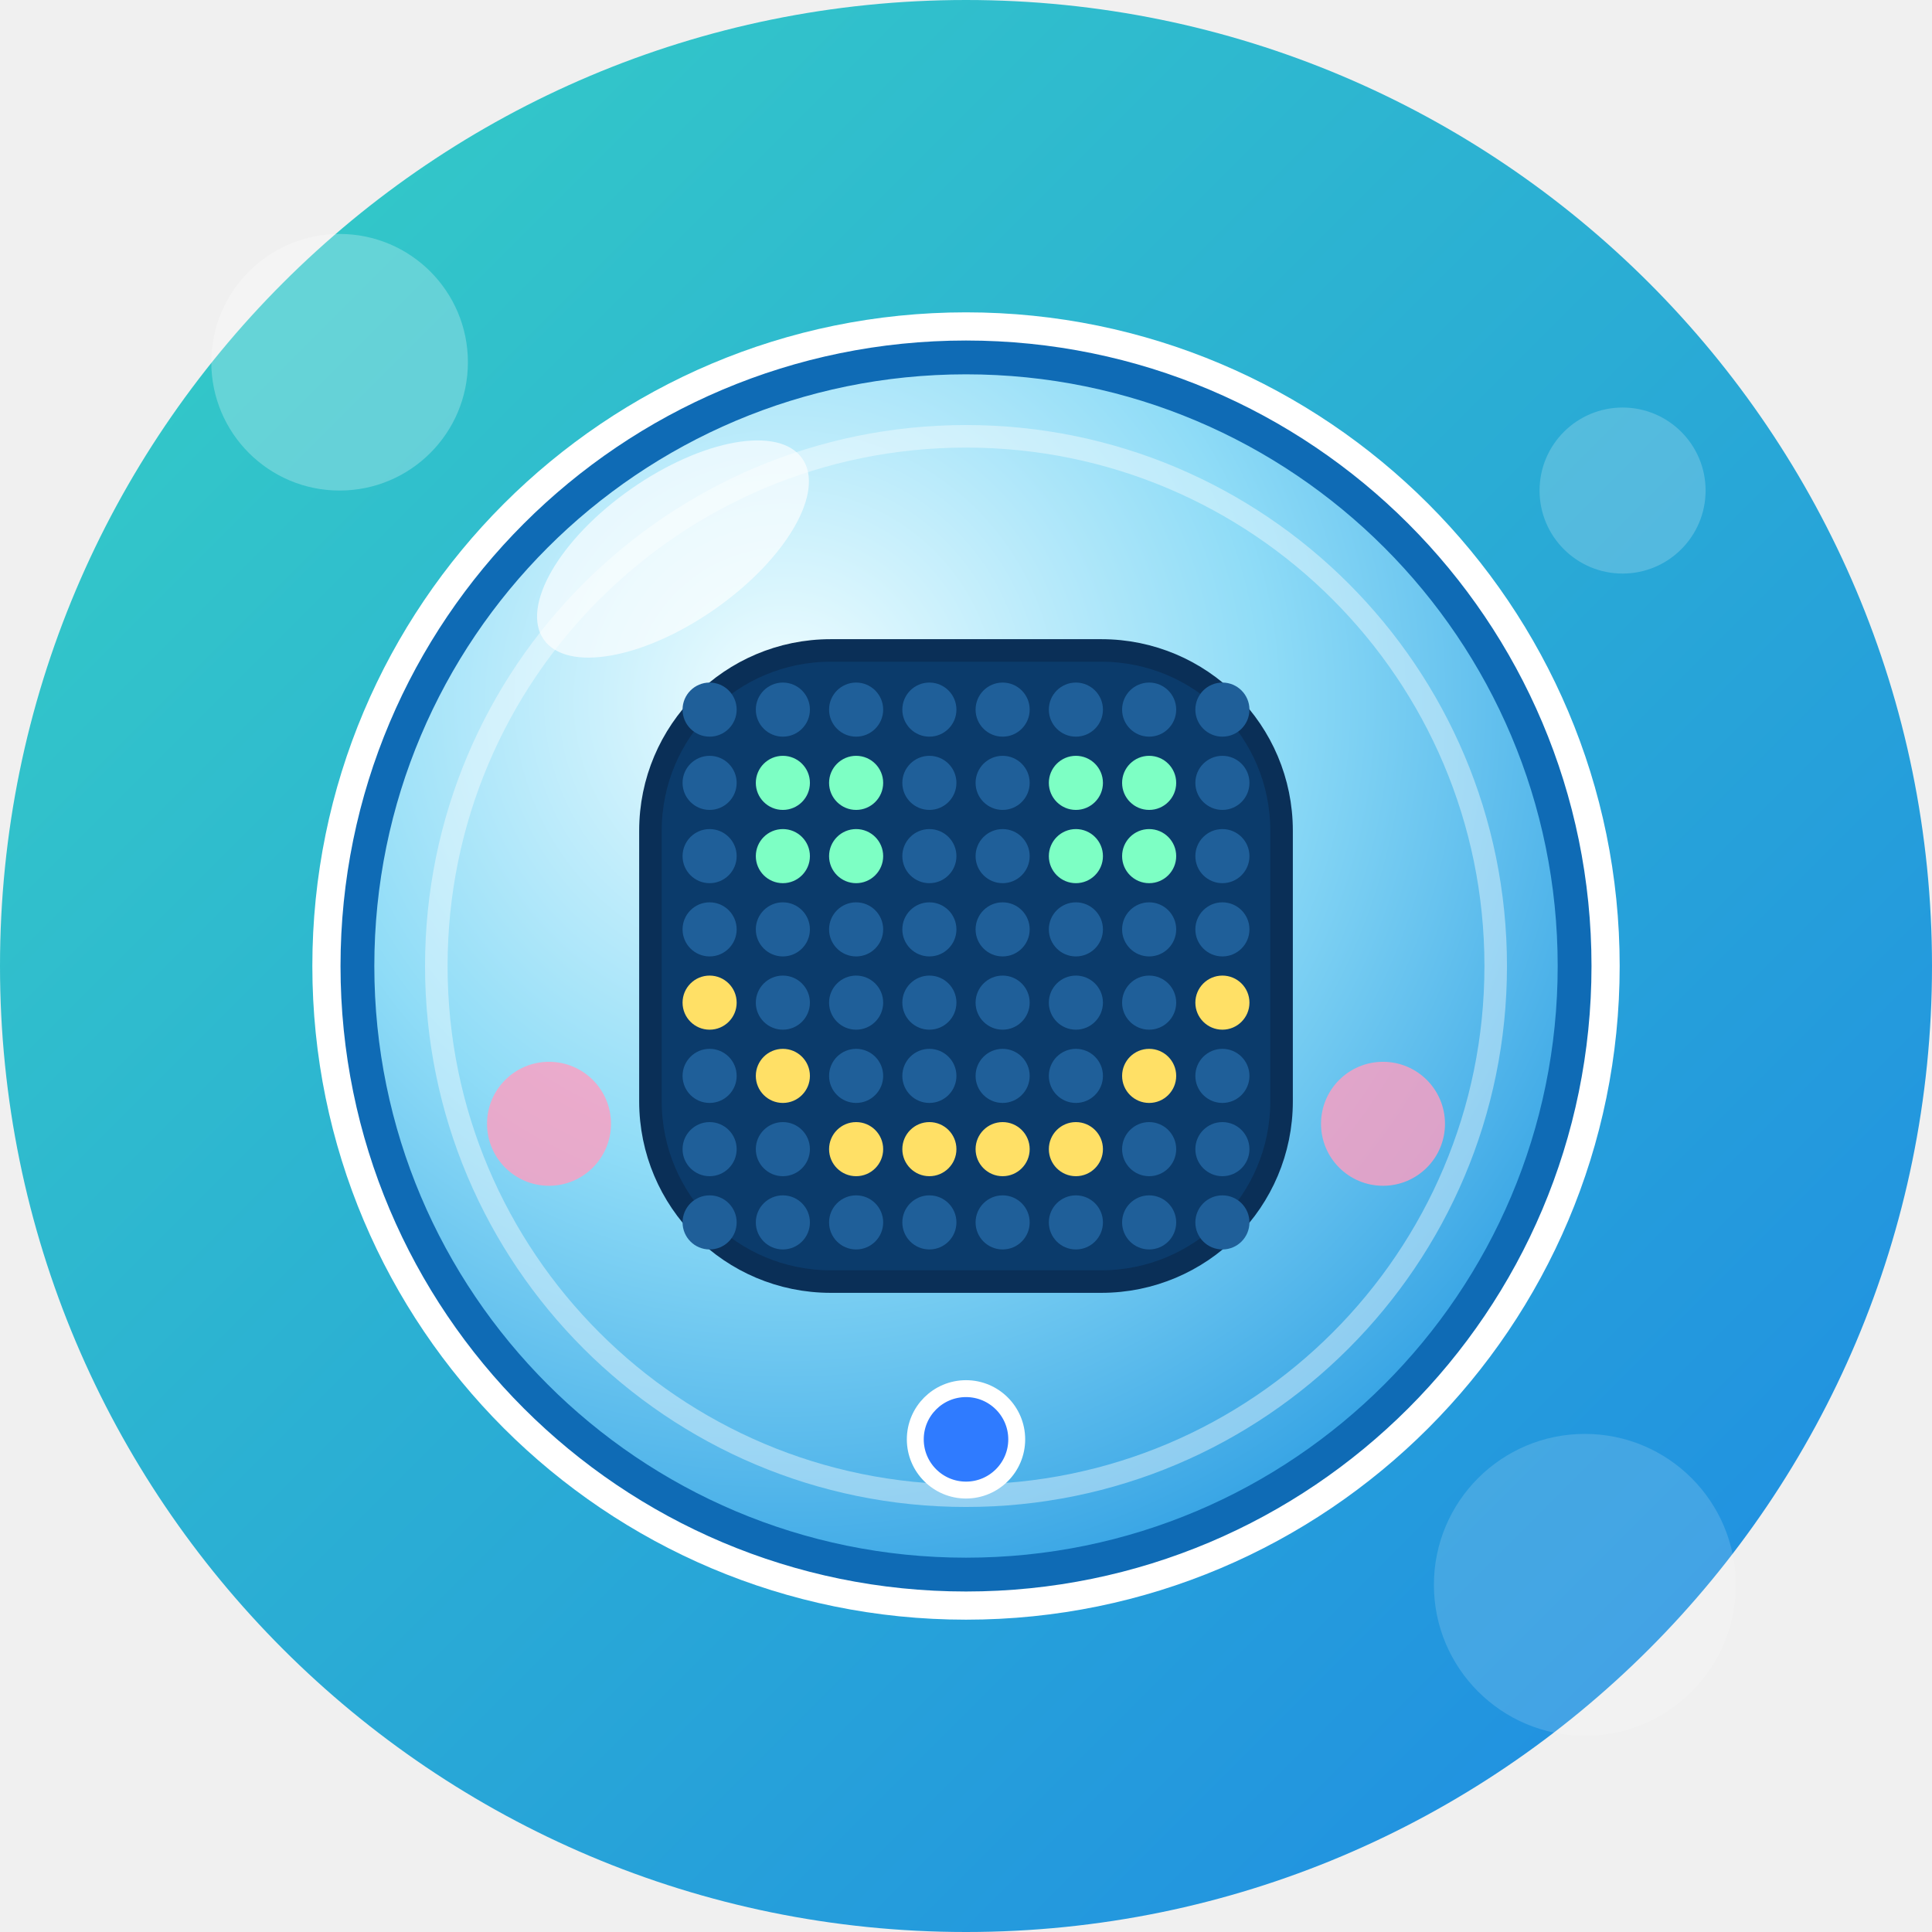
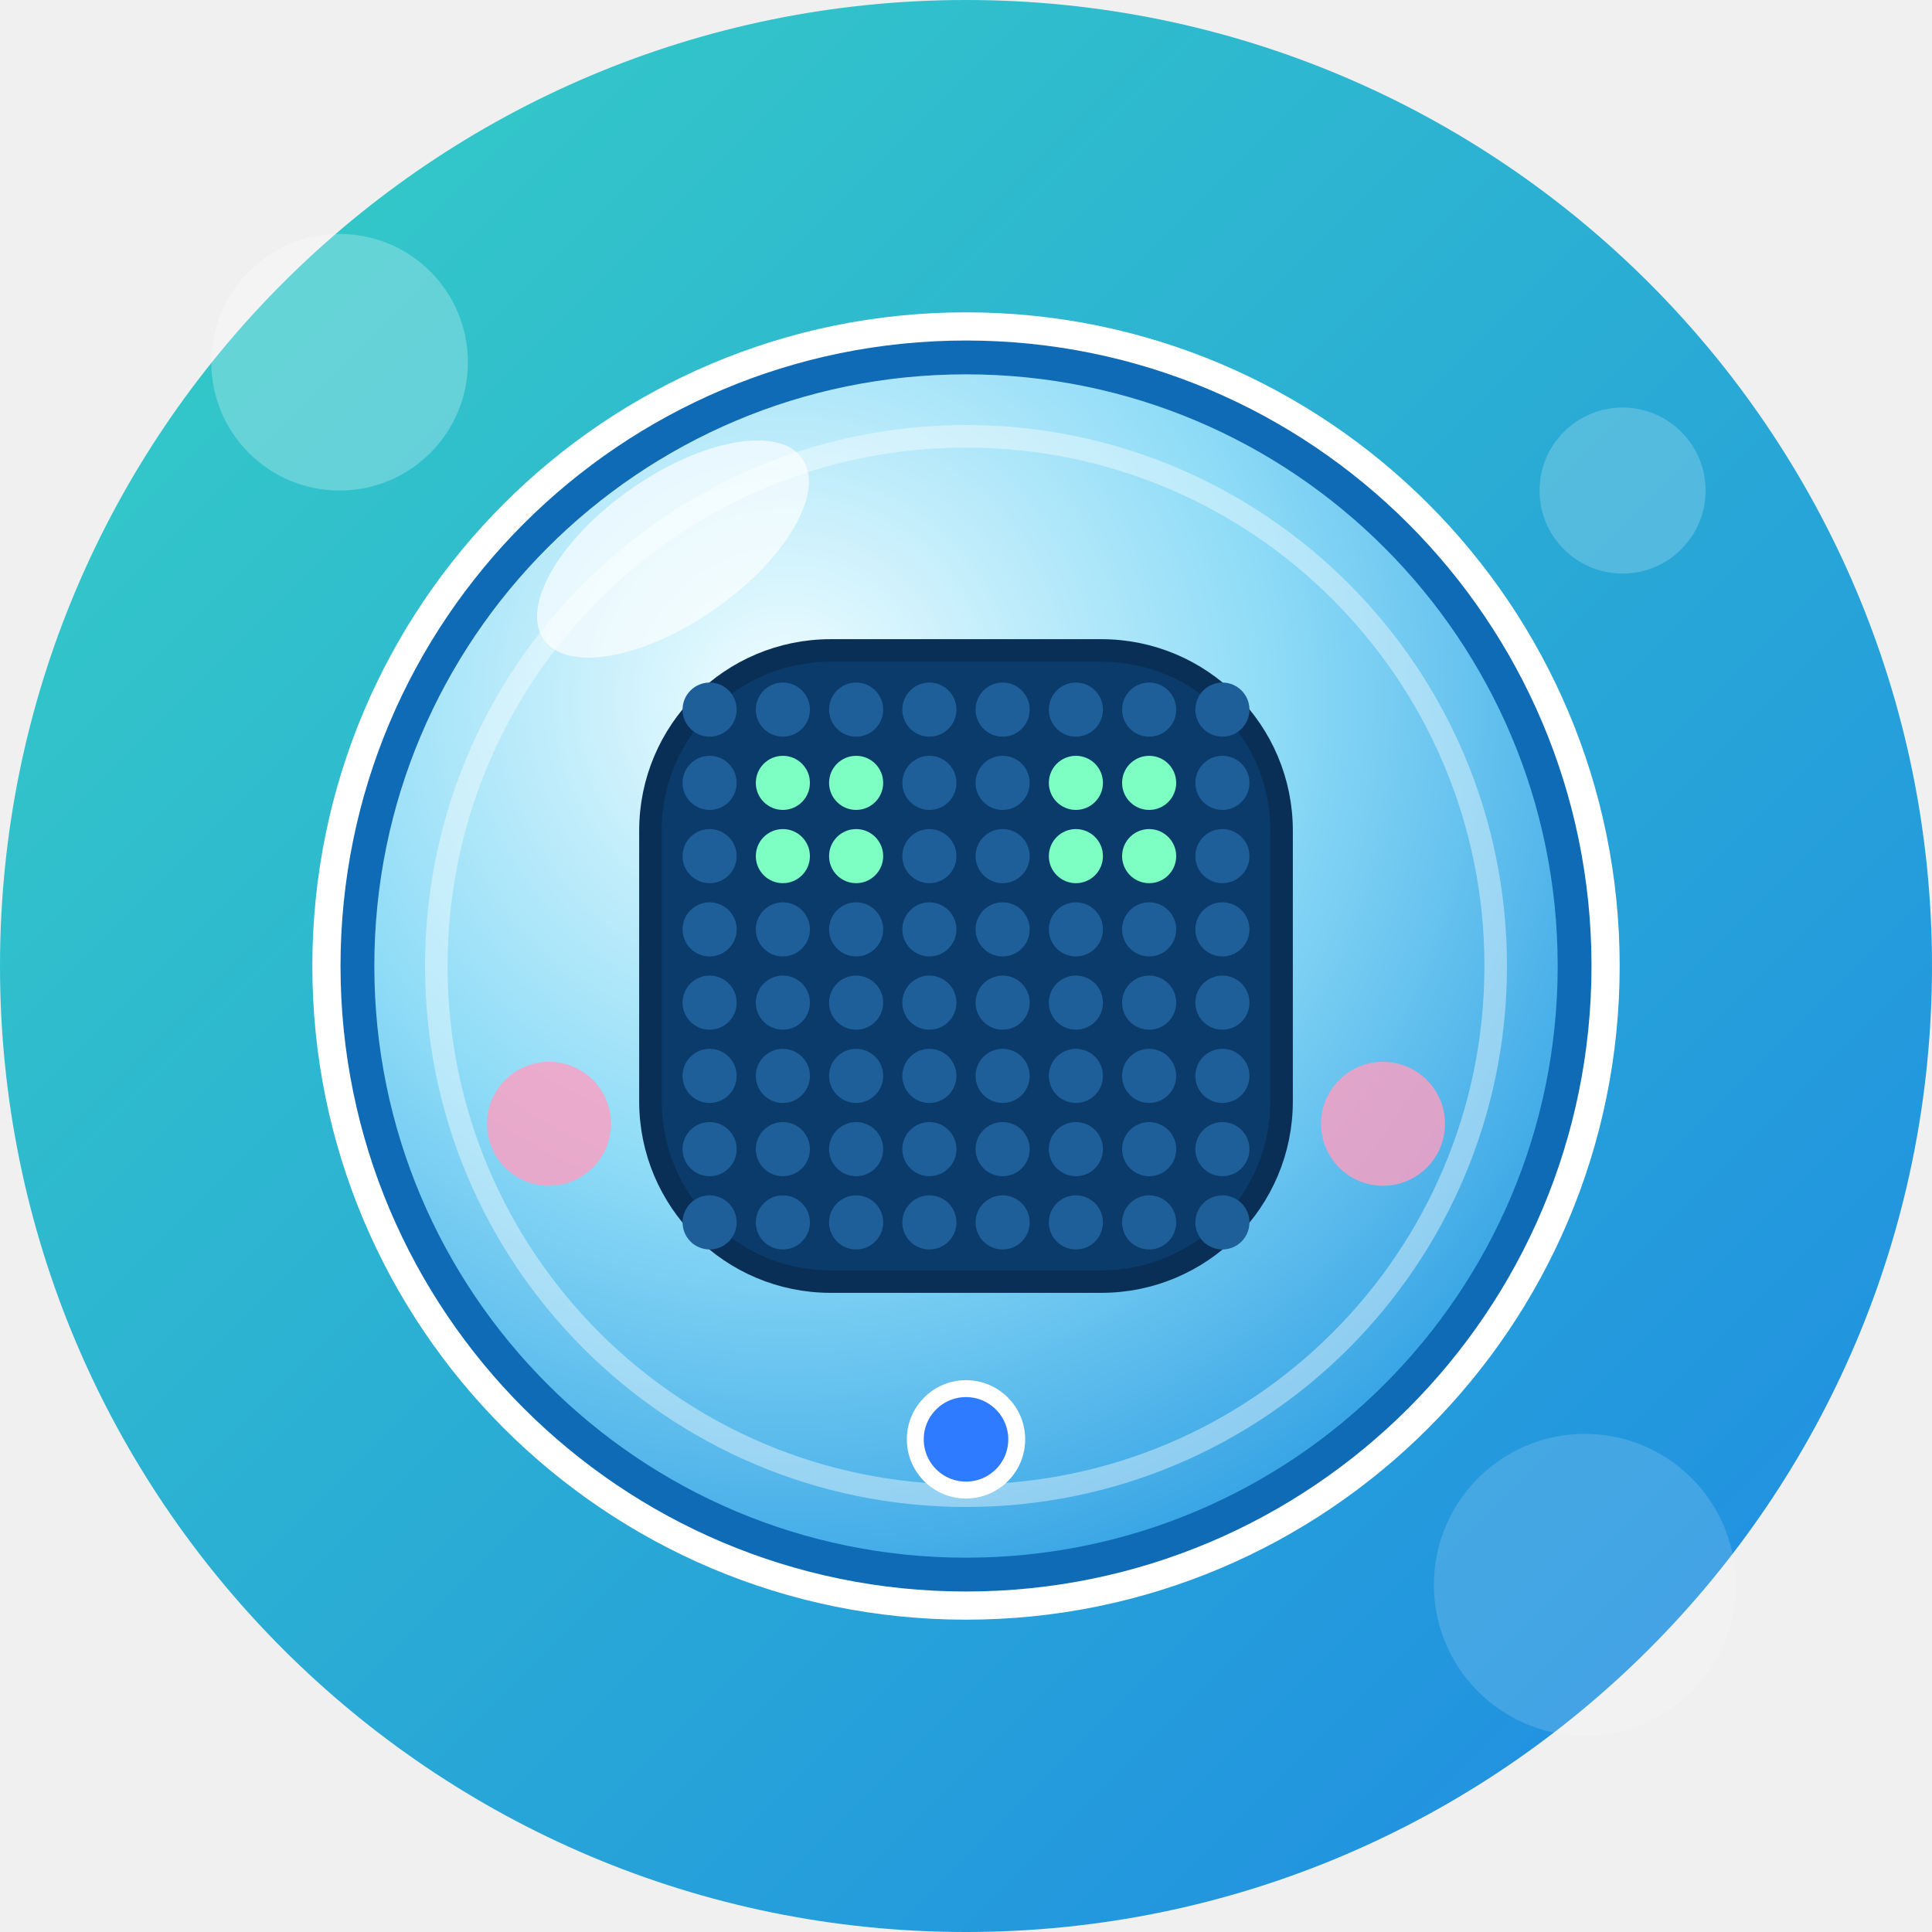
<svg xmlns="http://www.w3.org/2000/svg" viewBox="0 0 512 512" width="512" height="512">
  <defs>
    <linearGradient id="bg" x1="0" y1="0" x2="1" y2="1">
      <stop offset="0" stop-color="#36d1c4" />
      <stop offset="1" stop-color="#1e88e5" />
    </linearGradient>
    <radialGradient id="bb" cx="35%" cy="28%" r="80%">
      <stop offset="0" stop-color="#f0fdff" />
      <stop offset=".5" stop-color="#8fdcf7" />
      <stop offset="1" stop-color="#2f9fe3" />
    </radialGradient>
  </defs>
  <circle cx="256" cy="256" r="256" fill="url(#bg)" />
  <circle cx="90" cy="96" r="34" fill="#fff" fill-opacity=".25" />
  <circle cx="430" cy="130" r="22" fill="#fff" fill-opacity=".2" />
  <circle cx="420" cy="420" r="40" fill="#fff" fill-opacity=".15" />
  <g transform="translate(76.8 76.8) scale(2.9867)">
    <circle cx="60" cy="60" r="58" fill="#fff" />
    <circle cx="60" cy="60" r="54" fill="url(#bb)" stroke="#0f6bb5" stroke-width="3" />
    <circle cx="60" cy="60" r="47" fill="none" stroke="#fff" stroke-opacity=".4" stroke-width="2" />
    <rect x="32" y="32" width="56" height="56" rx="16" fill="#0b3b6b" stroke="#0a2f57" stroke-width="2" />
    <circle cx="37.25" cy="37.25" r="2.4" fill="#1f5f99" />
    <circle cx="43.75" cy="37.25" r="2.4" fill="#1f5f99" />
    <circle cx="50.25" cy="37.25" r="2.4" fill="#1f5f99" />
    <circle cx="56.75" cy="37.25" r="2.4" fill="#1f5f99" />
    <circle cx="63.25" cy="37.25" r="2.4" fill="#1f5f99" />
    <circle cx="69.75" cy="37.25" r="2.4" fill="#1f5f99" />
    <circle cx="76.25" cy="37.25" r="2.4" fill="#1f5f99" />
    <circle cx="82.75" cy="37.25" r="2.4" fill="#1f5f99" />
    <circle cx="37.25" cy="43.75" r="2.4" fill="#1f5f99" />
    <circle cx="43.75" cy="43.75" r="2.4" fill="#7dffc4" />
    <circle cx="50.25" cy="43.75" r="2.4" fill="#7dffc4" />
    <circle cx="56.75" cy="43.75" r="2.4" fill="#1f5f99" />
    <circle cx="63.25" cy="43.75" r="2.4" fill="#1f5f99" />
    <circle cx="69.75" cy="43.75" r="2.4" fill="#7dffc4" />
    <circle cx="76.25" cy="43.75" r="2.4" fill="#7dffc4" />
    <circle cx="82.75" cy="43.75" r="2.4" fill="#1f5f99" />
    <circle cx="37.25" cy="50.25" r="2.4" fill="#1f5f99" />
    <circle cx="43.75" cy="50.25" r="2.4" fill="#7dffc4" />
    <circle cx="50.25" cy="50.25" r="2.4" fill="#7dffc4" />
    <circle cx="56.75" cy="50.25" r="2.4" fill="#1f5f99" />
    <circle cx="63.25" cy="50.25" r="2.4" fill="#1f5f99" />
    <circle cx="69.75" cy="50.25" r="2.4" fill="#7dffc4" />
    <circle cx="76.25" cy="50.25" r="2.4" fill="#7dffc4" />
    <circle cx="82.75" cy="50.25" r="2.4" fill="#1f5f99" />
    <circle cx="37.25" cy="56.75" r="2.4" fill="#1f5f99" />
    <circle cx="43.75" cy="56.75" r="2.4" fill="#1f5f99" />
    <circle cx="50.25" cy="56.75" r="2.4" fill="#1f5f99" />
    <circle cx="56.75" cy="56.75" r="2.4" fill="#1f5f99" />
    <circle cx="63.25" cy="56.75" r="2.4" fill="#1f5f99" />
    <circle cx="69.75" cy="56.75" r="2.4" fill="#1f5f99" />
    <circle cx="76.25" cy="56.75" r="2.4" fill="#1f5f99" />
    <circle cx="82.75" cy="56.75" r="2.4" fill="#1f5f99" />
-     <circle cx="37.25" cy="63.25" r="2.4" fill="#ffe066" />
+     <circle cx="37.25" cy="63.25" r="2.4" fill="#1f5f99" />
    <circle cx="43.75" cy="63.25" r="2.4" fill="#1f5f99" />
    <circle cx="50.25" cy="63.25" r="2.4" fill="#1f5f99" />
    <circle cx="56.75" cy="63.25" r="2.4" fill="#1f5f99" />
    <circle cx="63.25" cy="63.25" r="2.4" fill="#1f5f99" />
    <circle cx="69.75" cy="63.25" r="2.4" fill="#1f5f99" />
    <circle cx="76.25" cy="63.25" r="2.4" fill="#1f5f99" />
-     <circle cx="82.75" cy="63.25" r="2.4" fill="#ffe066" />
+     <circle cx="82.75" cy="63.25" r="2.4" fill="#1f5f99" />
    <circle cx="37.25" cy="69.75" r="2.4" fill="#1f5f99" />
-     <circle cx="43.75" cy="69.75" r="2.4" fill="#ffe066" />
+     <circle cx="43.75" cy="69.75" r="2.4" fill="#1f5f99" />
    <circle cx="50.25" cy="69.75" r="2.4" fill="#1f5f99" />
    <circle cx="56.75" cy="69.75" r="2.4" fill="#1f5f99" />
    <circle cx="63.25" cy="69.75" r="2.4" fill="#1f5f99" />
    <circle cx="69.75" cy="69.75" r="2.4" fill="#1f5f99" />
-     <circle cx="76.25" cy="69.75" r="2.4" fill="#ffe066" />
+     <circle cx="76.25" cy="69.75" r="2.4" fill="#1f5f99" />
    <circle cx="82.75" cy="69.75" r="2.4" fill="#1f5f99" />
    <circle cx="37.25" cy="76.25" r="2.4" fill="#1f5f99" />
    <circle cx="43.75" cy="76.25" r="2.4" fill="#1f5f99" />
-     <circle cx="50.25" cy="76.25" r="2.4" fill="#ffe066" />
-     <circle cx="56.75" cy="76.25" r="2.4" fill="#ffe066" />
-     <circle cx="63.25" cy="76.25" r="2.4" fill="#ffe066" />
-     <circle cx="69.75" cy="76.25" r="2.4" fill="#ffe066" />
+     <circle cx="50.25" cy="76.25" r="2.4" fill="#1f5f99" />
+     <circle cx="56.75" cy="76.25" r="2.4" fill="#1f5f99" />
+     <circle cx="63.25" cy="76.25" r="2.4" fill="#1f5f99" />
+     <circle cx="69.75" cy="76.25" r="2.4" fill="#1f5f99" />
    <circle cx="76.25" cy="76.25" r="2.4" fill="#1f5f99" />
    <circle cx="82.75" cy="76.25" r="2.4" fill="#1f5f99" />
    <circle cx="37.25" cy="82.75" r="2.4" fill="#1f5f99" />
    <circle cx="43.75" cy="82.75" r="2.4" fill="#1f5f99" />
    <circle cx="50.25" cy="82.75" r="2.4" fill="#1f5f99" />
    <circle cx="56.75" cy="82.75" r="2.4" fill="#1f5f99" />
    <circle cx="63.25" cy="82.75" r="2.4" fill="#1f5f99" />
    <circle cx="69.75" cy="82.75" r="2.4" fill="#1f5f99" />
    <circle cx="76.25" cy="82.75" r="2.4" fill="#1f5f99" />
    <circle cx="82.75" cy="82.75" r="2.4" fill="#1f5f99" />
    <circle cx="23" cy="74" r="5.5" fill="#ff9ec0" fill-opacity=".8" />
    <circle cx="97" cy="74" r="5.5" fill="#ff9ec0" fill-opacity=".8" />
    <circle cx="60" cy="102" r="4.5" fill="#2f7bff" stroke="#fff" stroke-width="1.5" />
    <ellipse cx="34" cy="23" rx="14" ry="6.5" transform="rotate(-35 34 23)" fill="#fff" fill-opacity=".65" />
  </g>
</svg>
